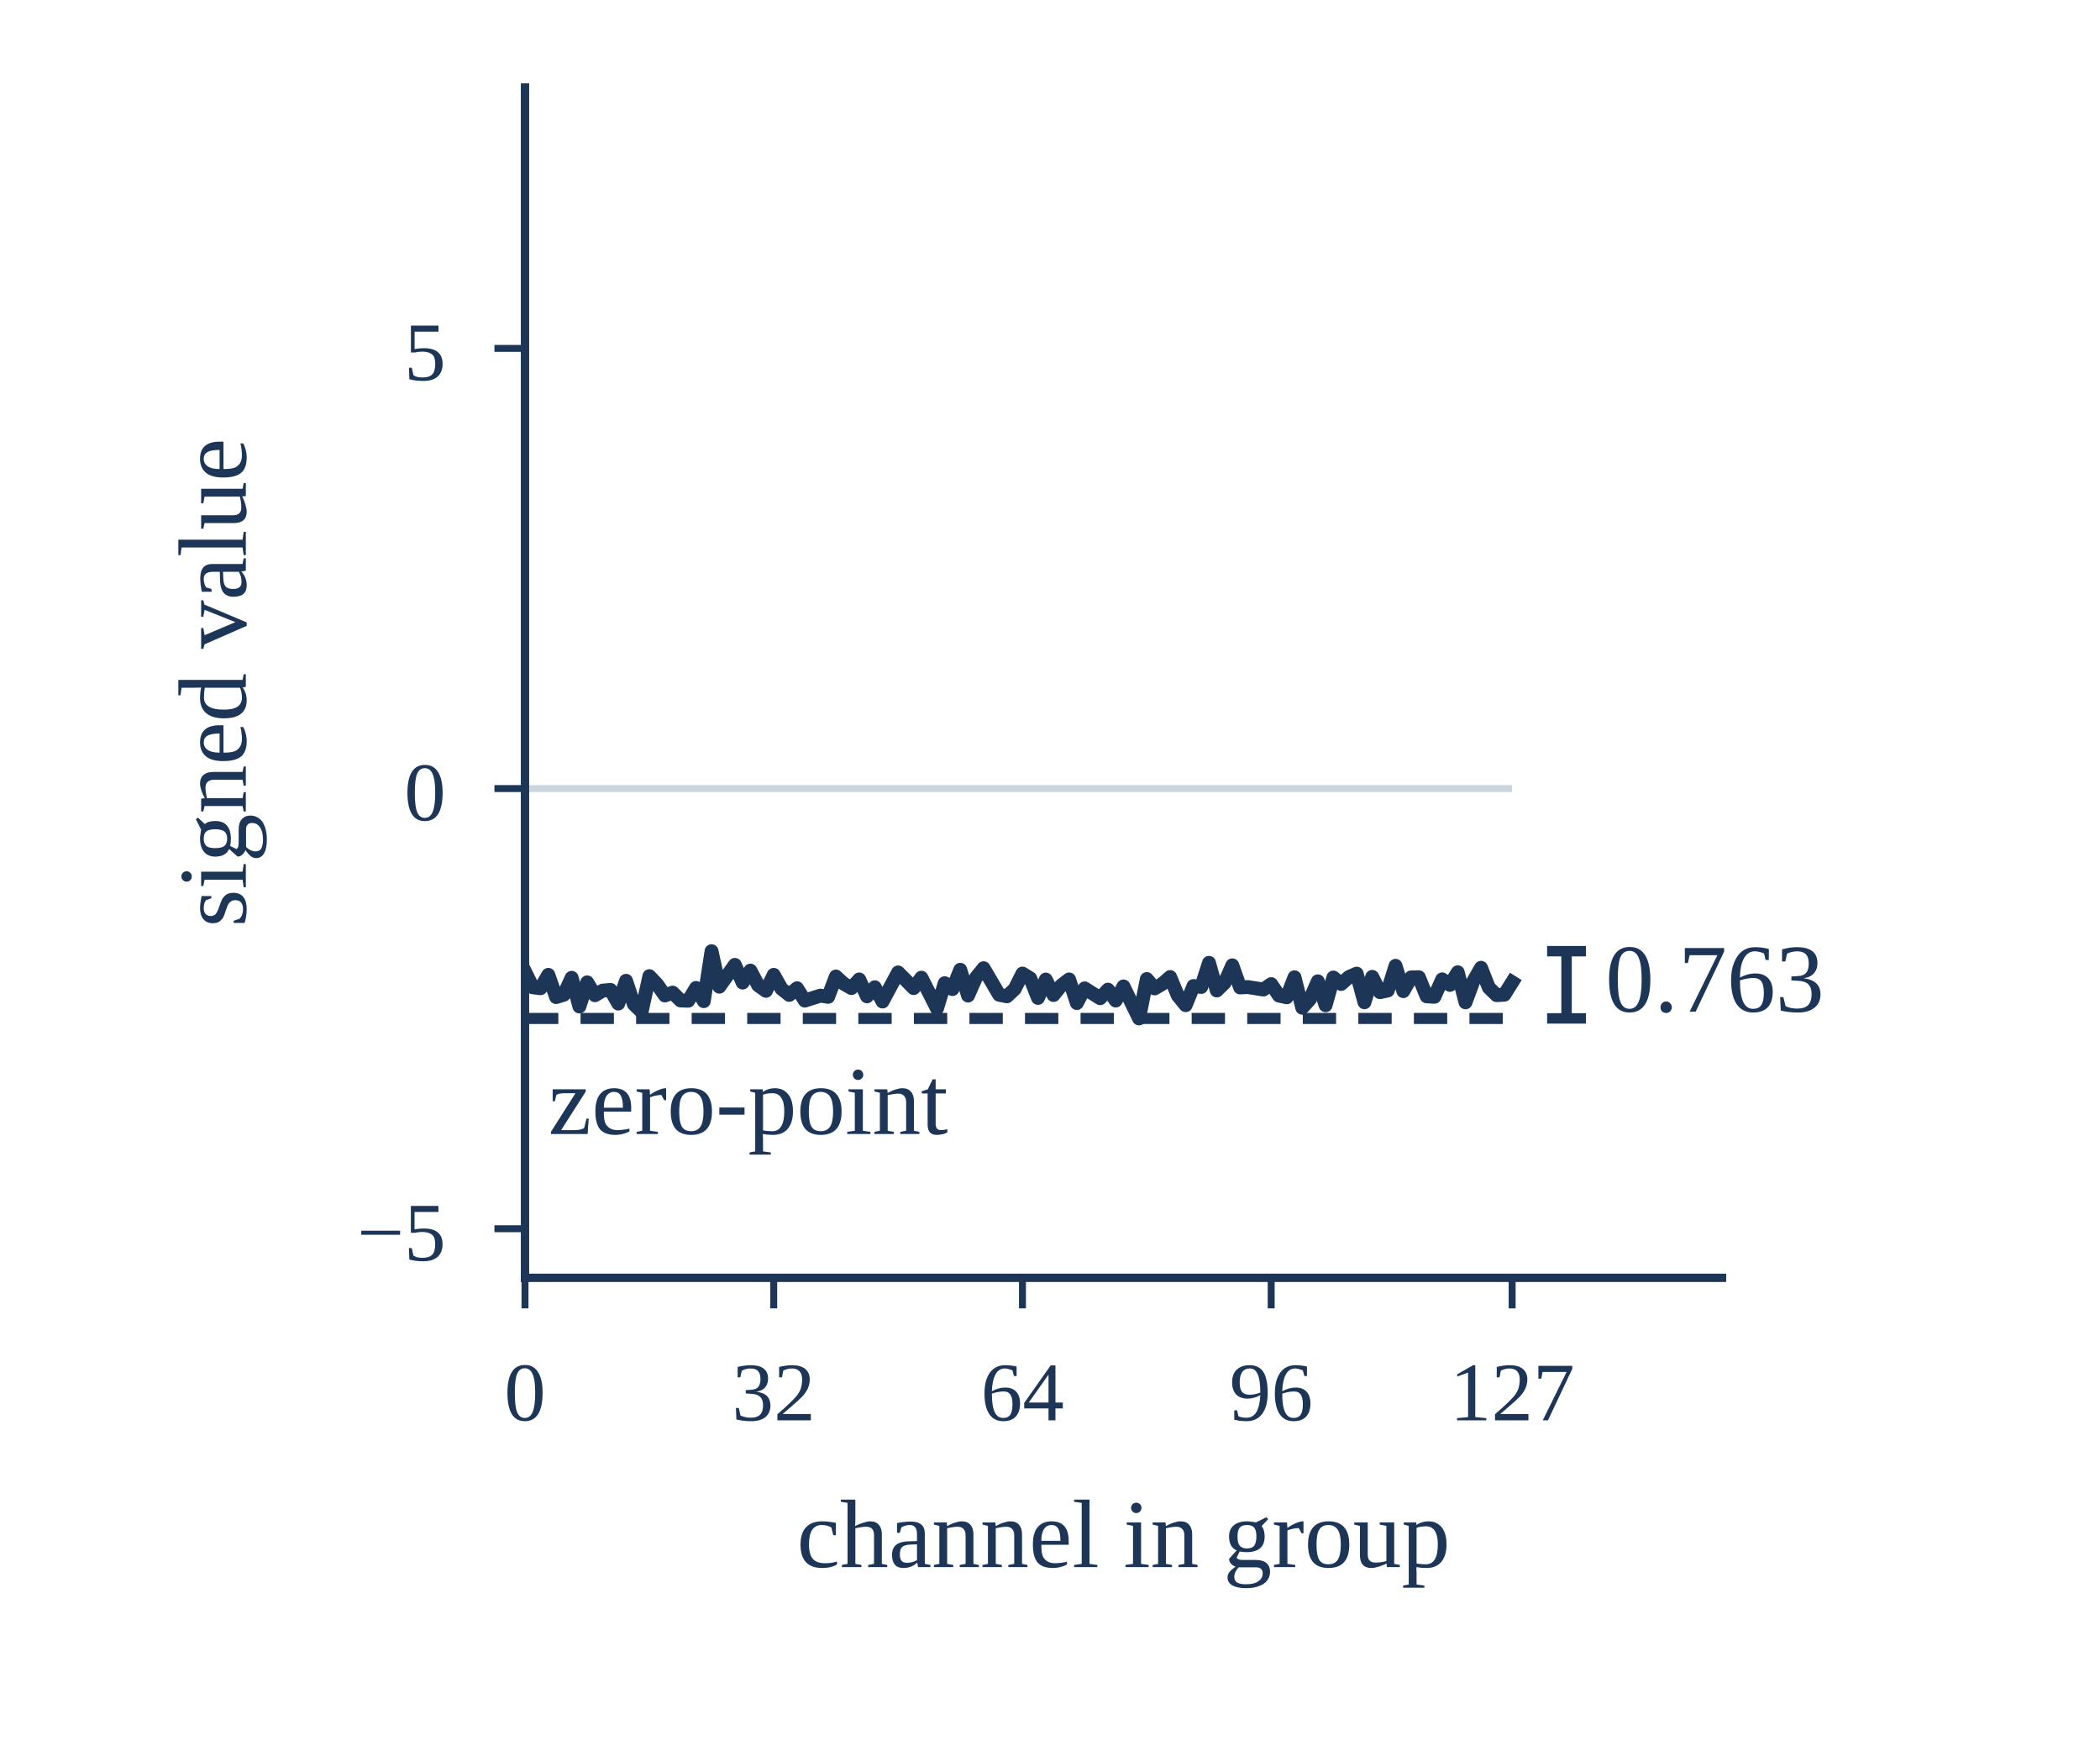
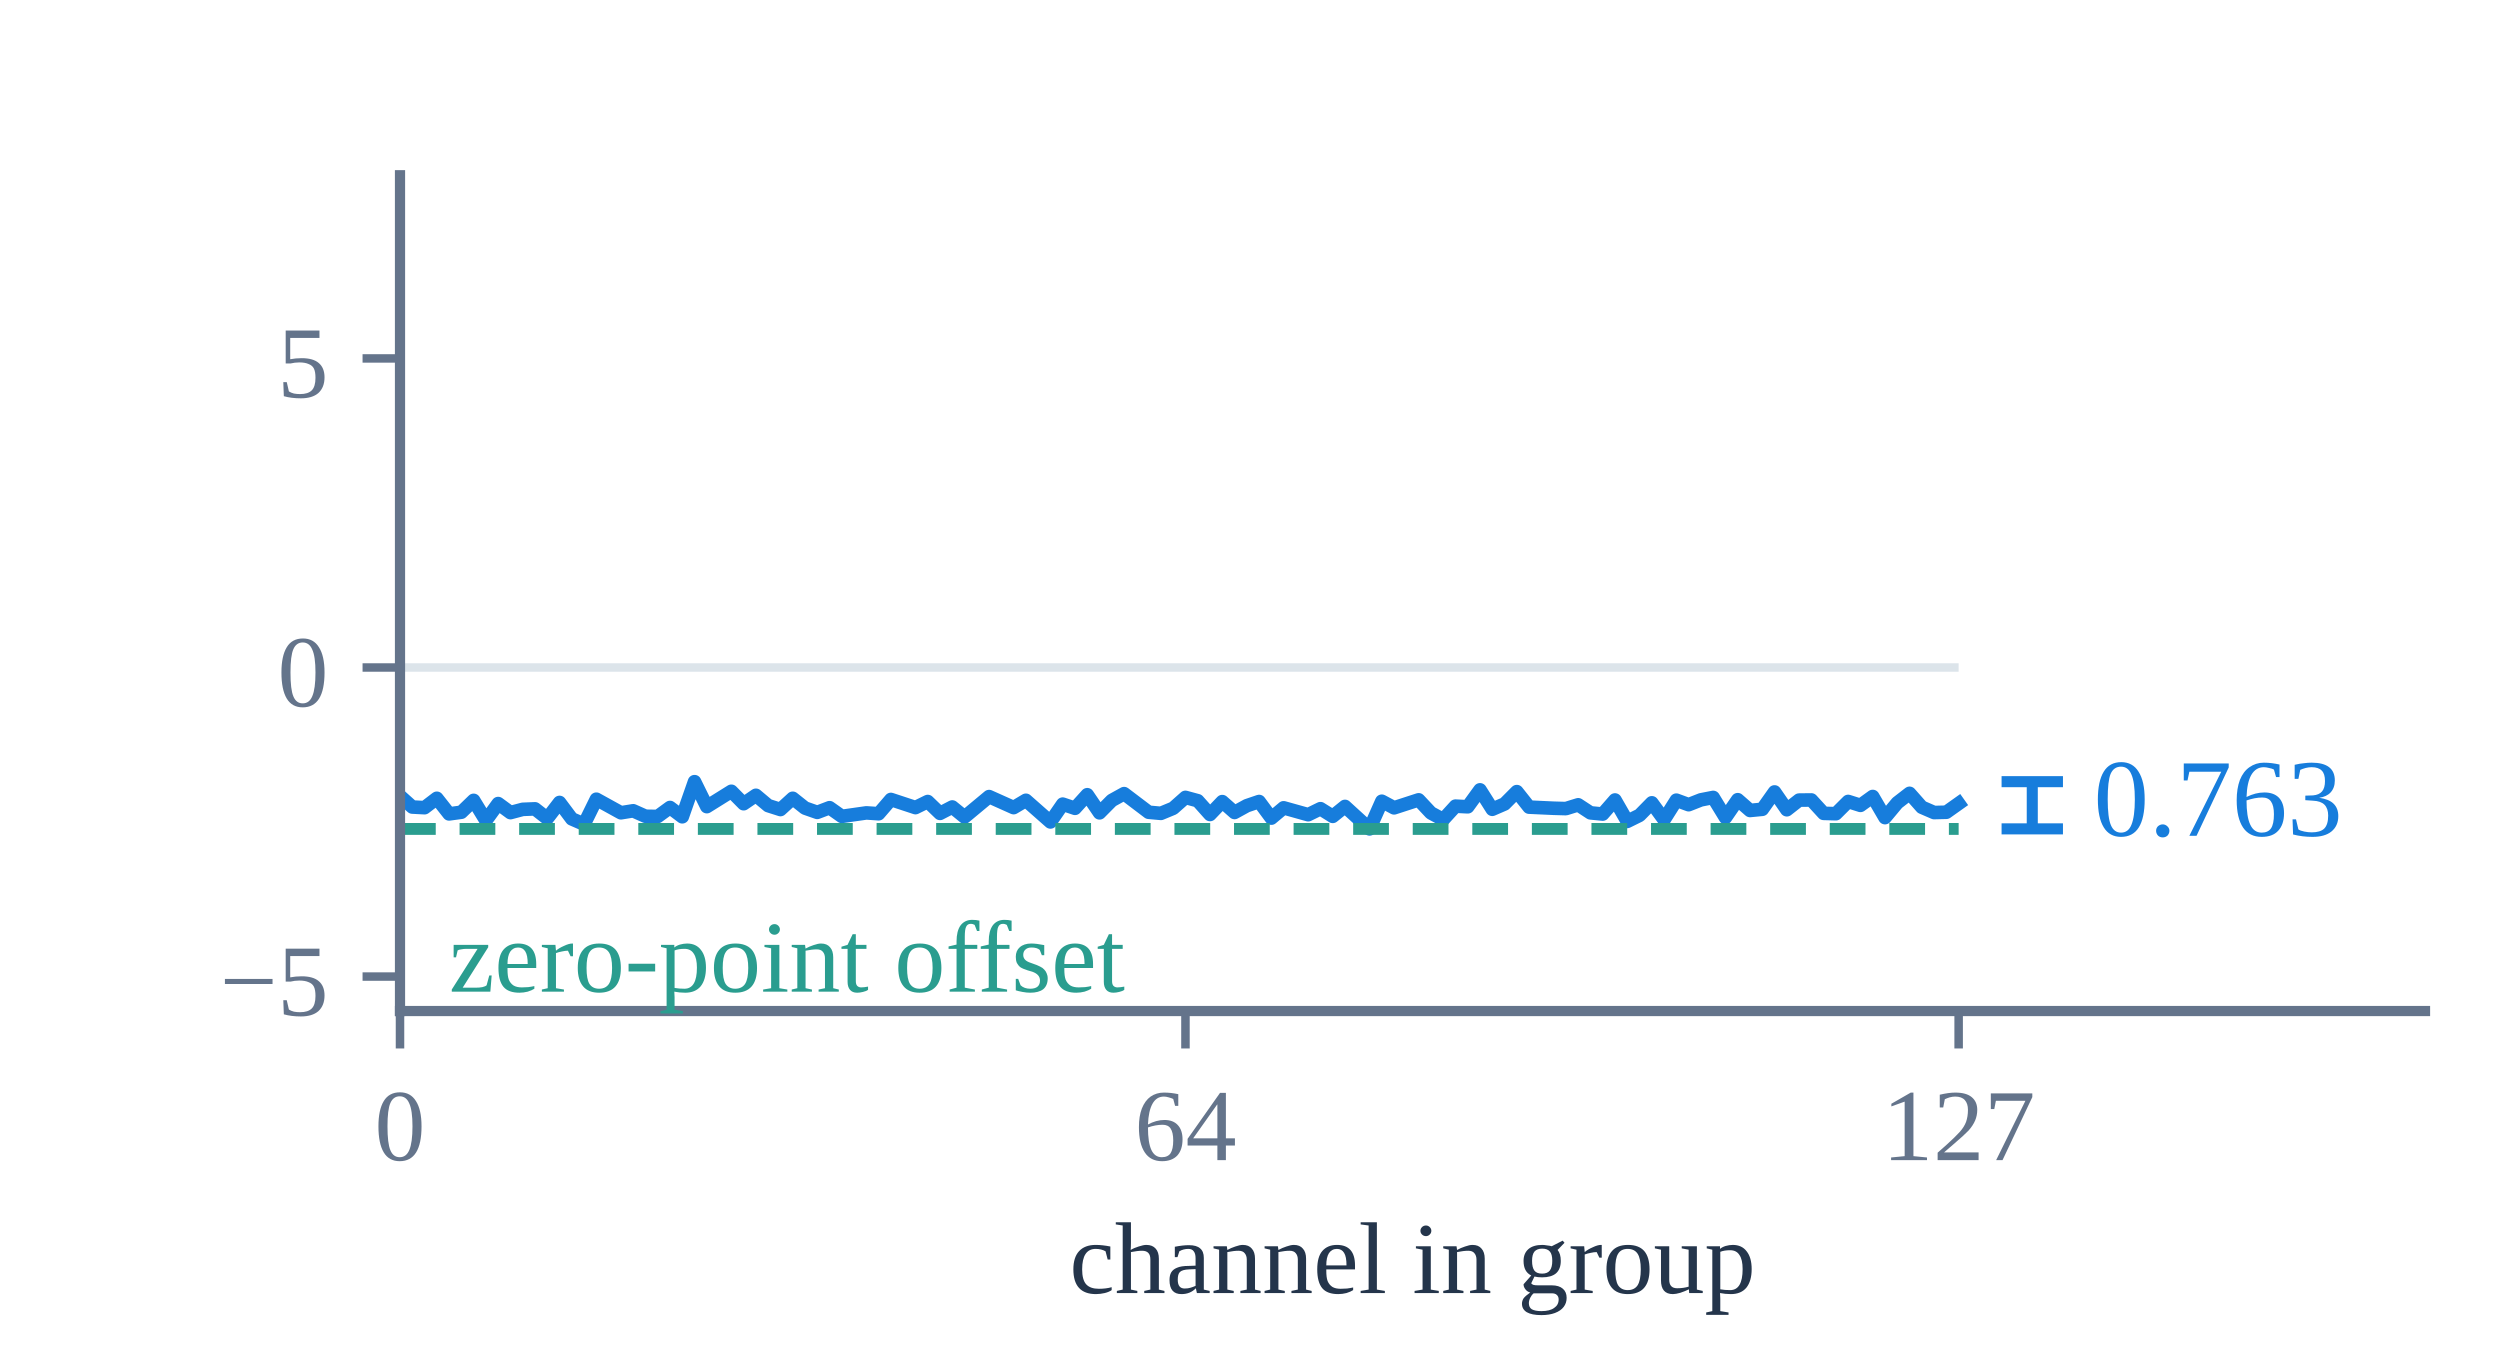
- <svg xmlns="http://www.w3.org/2000/svg" xmlns:xlink="http://www.w3.org/1999/xlink" width="151.2pt" height="126pt" viewBox="0 0 151.2 126" version="1.1">
+ <svg xmlns="http://www.w3.org/2000/svg" xmlns:xlink="http://www.w3.org/1999/xlink" width="146.88pt" height="79.2pt" viewBox="0 0 146.88 79.2" version="1.1">
  <defs>
    <style type="text/css">*{stroke-linejoin: round; stroke-linecap: butt}</style>
  </defs>
  <g id="figure_1">
    <g id="patch_1">
-       <path d="M 0 126 L 151.2 126 L 151.2 0 L 0 0 L 0 126 z " style="fill: none" />
+       <path d="M 0 79.2 L 146.88 79.2 L 146.88 0 L 0 0 L 0 79.2 z " style="fill: none" />
    </g>
    <g id="axes_1">
      <g id="patch_2">
-         <path d="M 37.8 91.98 L 123.984 91.98 L 123.984 6.3 L 37.8 6.3 L 37.8 91.98 z " style="fill: none" />
+         <path d="M 23.501 59.4 L 142.474 59.4 L 142.474 10.296 L 23.501 10.296 L 23.501 59.4 z " style="fill: none" />
      </g>
      <g id="LineCollection_1">
-         <path d="M 37.8 56.764 L 108.874 56.764 " clip-path="url(#p06c8e794d2)" style="fill: none; stroke: #c9d6df; stroke-width: 0.5" />
+         <path d="M 23.501 39.217 L 115.074 39.217 " clip-path="url(#p24d3164644)" style="fill: none; stroke: #dce4ea; stroke-width: 0.5" />
      </g>
      <g id="matplotlib.axis_1">
        <g id="xtick_1">
          <g id="line2d_1">
            <defs>
-               <path id="m6813826f1f" d="M 0 0 L 0 2.2 " style="stroke: #1d3557; stroke-width: 0.5" />
+               <path id="m604819ddb3" d="M 0 0 L 0 2.2 " style="stroke: #64748b; stroke-width: 0.5" />
            </defs>
            <g>
-               <use xlink:href="#m6813826f1f" x="37.8" y="91.98" style="fill: #1d3557; stroke: #1d3557; stroke-width: 0.5" />
+               <use xlink:href="#m604819ddb3" x="23.501" y="59.4" style="fill: #64748b; stroke: #64748b; stroke-width: 0.5" />
            </g>
          </g>
          <g id="text_1">
-             <text style="font-size: 6px; font-family: 'Times New Roman', 'Liberation Serif', 'DejaVu Serif', serif; text-anchor: middle; fill: #1d3557" x="37.8" y="102.239" transform="rotate(-0 37.8 102.2391)">0</text>
+             <text style="font-size: 6px; font-family: 'Times New Roman', 'Liberation Serif', 'DejaVu Serif', serif; text-anchor: middle; fill: #64748b" x="23.501" y="68.159" transform="rotate(-0 23.5008 68.15906)">0</text>
          </g>
        </g>
        <g id="xtick_2">
          <g id="line2d_2">
            <g>
-               <use xlink:href="#m6813826f1f" x="55.708" y="91.98" style="fill: #1d3557; stroke: #1d3557; stroke-width: 0.5" />
+               <use xlink:href="#m604819ddb3" x="69.648" y="59.4" style="fill: #64748b; stroke: #64748b; stroke-width: 0.5" />
            </g>
          </g>
          <g id="text_2">
-             <text style="font-size: 6px; font-family: 'Times New Roman', 'Liberation Serif', 'DejaVu Serif', serif; text-anchor: middle; fill: #1d3557" x="55.708" y="102.239" transform="rotate(-0 55.70836 102.2391)">32</text>
+             <text style="font-size: 6px; font-family: 'Times New Roman', 'Liberation Serif', 'DejaVu Serif', serif; text-anchor: middle; fill: #64748b" x="69.648" y="68.159" transform="rotate(-0 69.64782 68.15906)">64</text>
          </g>
        </g>
        <g id="xtick_3">
          <g id="line2d_3">
            <g>
-               <use xlink:href="#m6813826f1f" x="73.617" y="91.98" style="fill: #1d3557; stroke: #1d3557; stroke-width: 0.5" />
+               <use xlink:href="#m604819ddb3" x="115.074" y="59.4" style="fill: #64748b; stroke: #64748b; stroke-width: 0.5" />
            </g>
          </g>
          <g id="text_3">
-             <text style="font-size: 6px; font-family: 'Times New Roman', 'Liberation Serif', 'DejaVu Serif', serif; text-anchor: middle; fill: #1d3557" x="73.617" y="102.239" transform="rotate(-0 73.61673 102.2391)">64</text>
+             <text style="font-size: 6px; font-family: 'Times New Roman', 'Liberation Serif', 'DejaVu Serif', serif; text-anchor: middle; fill: #64748b" x="115.074" y="68.159" transform="rotate(-0 115.0738 68.15906)">127</text>
          </g>
        </g>
-         <g id="xtick_4">
-           <g id="line2d_4">
-             <g>
-               <use xlink:href="#m6813826f1f" x="91.525" y="91.98" style="fill: #1d3557; stroke: #1d3557; stroke-width: 0.5" />
-             </g>
-           </g>
-           <g id="text_4">
-             <text style="font-size: 6px; font-family: 'Times New Roman', 'Liberation Serif', 'DejaVu Serif', serif; text-anchor: middle; fill: #1d3557" x="91.525" y="102.239" transform="rotate(-0 91.52509 102.2391)">96</text>
-           </g>
-         </g>
-         <g id="xtick_5">
-           <g id="line2d_5">
-             <g>
-               <use xlink:href="#m6813826f1f" x="108.874" y="91.98" style="fill: #1d3557; stroke: #1d3557; stroke-width: 0.5" />
-             </g>
-           </g>
-           <g id="text_5">
-             <text style="font-size: 6px; font-family: 'Times New Roman', 'Liberation Serif', 'DejaVu Serif', serif; text-anchor: middle; fill: #1d3557" x="108.874" y="102.239" transform="rotate(-0 108.8738 102.2391)">127</text>
-           </g>
-         </g>
-         <g id="text_6">
-           <text style="font-size: 7px; font-family: 'Times New Roman', 'Liberation Serif', 'DejaVu Serif', serif; text-anchor: middle; fill: #1d3557" x="80.892" y="112.806" transform="rotate(-0 80.892 112.8058)">channel in group</text>
+         <g id="text_4">
+           <text style="font-size: 6px; font-family: 'Times New Roman', 'Liberation Serif', 'DejaVu Serif', serif; text-anchor: middle; fill: #24354b" x="82.987" y="75.966" transform="rotate(-0 82.9872 75.96594)">channel in group</text>
        </g>
      </g>
      <g id="matplotlib.axis_2">
        <g id="ytick_1">
-           <g id="line2d_6">
+           <g id="line2d_4">
            <defs>
-               <path id="mce3a3c994d" d="M 0 0 L -2.2 0 " style="stroke: #1d3557; stroke-width: 0.5" />
+               <path id="m29fb6f55a5" d="M 0 0 L -2.2 0 " style="stroke: #64748b; stroke-width: 0.5" />
            </defs>
            <g>
-               <use xlink:href="#mce3a3c994d" x="37.8" y="88.447" style="fill: #1d3557; stroke: #1d3557; stroke-width: 0.5" />
+               <use xlink:href="#m29fb6f55a5" x="23.501" y="57.375" style="fill: #64748b; stroke: #64748b; stroke-width: 0.5" />
+             </g>
+           </g>
+           <g id="text_5">
+             <text style="font-size: 6px; font-family: 'Times New Roman', 'Liberation Serif', 'DejaVu Serif', serif; text-anchor: end; fill: #64748b" x="19.301" y="59.655" transform="rotate(-0 19.3008 59.6549)">−5</text>
+           </g>
+         </g>
+         <g id="ytick_2">
+           <g id="line2d_5">
+             <g>
+               <use xlink:href="#m29fb6f55a5" x="23.501" y="39.217" style="fill: #64748b; stroke: #64748b; stroke-width: 0.5" />
+             </g>
+           </g>
+           <g id="text_6">
+             <text style="font-size: 6px; font-family: 'Times New Roman', 'Liberation Serif', 'DejaVu Serif', serif; text-anchor: end; fill: #64748b" x="19.301" y="41.497" transform="rotate(-0 19.3008 41.49682)">0</text>
+           </g>
+         </g>
+         <g id="ytick_3">
+           <g id="line2d_6">
+             <g>
+               <use xlink:href="#m29fb6f55a5" x="23.501" y="21.059" style="fill: #64748b; stroke: #64748b; stroke-width: 0.5" />
            </g>
          </g>
          <g id="text_7">
-             <text style="font-size: 6px; font-family: 'Times New Roman', 'Liberation Serif', 'DejaVu Serif', serif; text-anchor: end; fill: #1d3557" x="32.1" y="90.727" transform="rotate(-0 32.1 90.72683)">−5</text>
+             <text style="font-size: 6px; font-family: 'Times New Roman', 'Liberation Serif', 'DejaVu Serif', serif; text-anchor: end; fill: #64748b" x="19.301" y="23.339" transform="rotate(-0 19.3008 23.33874)">5</text>
          </g>
        </g>
-         <g id="ytick_2">
-           <g id="line2d_7">
-             <g>
-               <use xlink:href="#mce3a3c994d" x="37.8" y="56.764" style="fill: #1d3557; stroke: #1d3557; stroke-width: 0.5" />
-             </g>
-           </g>
-           <g id="text_8">
-             <text style="font-size: 6px; font-family: 'Times New Roman', 'Liberation Serif', 'DejaVu Serif', serif; text-anchor: end; fill: #1d3557" x="32.1" y="59.043" transform="rotate(-0 32.1 59.04336)">0</text>
-           </g>
-         </g>
-         <g id="ytick_3">
-           <g id="line2d_8">
-             <g>
-               <use xlink:href="#mce3a3c994d" x="37.8" y="25.08" style="fill: #1d3557; stroke: #1d3557; stroke-width: 0.5" />
-             </g>
-           </g>
-           <g id="text_9">
-             <text style="font-size: 6px; font-family: 'Times New Roman', 'Liberation Serif', 'DejaVu Serif', serif; text-anchor: end; fill: #1d3557" x="32.1" y="27.36" transform="rotate(-0 32.1 27.3599)">5</text>
-           </g>
-         </g>
-         <g id="text_10">
-           <text style="font-size: 7px; font-family: 'Times New Roman', 'Liberation Serif', 'DejaVu Serif', serif; text-anchor: middle; fill: #1d3557" x="17.699" y="49.14" transform="rotate(-90 17.69937 49.14)">signed value</text>
-         </g>
      </g>
-       <g id="line2d_9">
-         <path d="M 37.8 69.94 L 38.36 71.066 L 38.919 71.132 L 39.479 70.172 L 40.039 71.771 L 40.598 71.601 L 41.158 70.386 L 41.717 72.448 L 42.277 70.713 L 42.837 71.638 L 43.396 71.305 L 43.956 71.255 L 44.516 72.237 L 45.075 70.6 L 45.635 72.281 L 46.195 72.828 L 46.754 70.266 L 47.314 70.857 L 47.873 71.656 L 48.433 71.451 L 48.993 72.013 L 49.552 72.034 L 50.112 71.115 L 50.672 72.064 L 51.231 68.469 L 51.791 71.024 L 52.91 69.454 L 53.47 70.725 L 54.029 69.866 L 54.589 70.922 L 55.149 71.322 L 55.708 70.173 L 56.268 71.173 L 56.828 71.615 L 57.387 71.136 L 57.947 72.026 L 59.066 71.668 L 59.626 71.754 L 60.185 70.292 L 60.745 70.808 L 61.305 71.123 L 61.864 70.503 L 62.424 71.718 L 62.984 71.065 L 63.543 72.09 L 64.663 69.998 L 65.782 71.125 L 66.341 70.376 L 67.461 72.594 L 68.02 70.772 L 68.58 71.196 L 69.14 69.808 L 69.699 71.662 L 70.259 70.39 L 70.819 69.694 L 71.938 71.602 L 72.497 71.716 L 73.057 71.195 L 73.617 70.08 L 74.176 70.423 L 74.736 71.831 L 75.296 70.512 L 75.855 71.623 L 76.415 70.931 L 76.975 70.503 L 77.534 72.201 L 78.094 71.147 L 79.213 71.853 L 79.773 71.237 L 80.332 72.021 L 80.892 71.006 L 82.011 73.307 L 82.571 70.474 L 83.131 71.148 L 83.69 70.821 L 84.25 70.33 L 84.809 71.671 L 85.369 72.353 L 85.929 70.978 L 86.488 71.041 L 87.048 69.308 L 87.608 71.297 L 88.167 70.752 L 88.727 69.488 L 89.287 71.077 L 89.846 71.052 L 90.965 71.228 L 91.525 70.839 L 92.085 71.664 L 92.644 71.786 L 93.204 70.348 L 93.764 72.539 L 94.323 71.917 L 94.883 70.637 L 95.443 72.36 L 96.002 70.365 L 96.562 70.828 L 97.121 70.331 L 97.681 70.085 L 98.241 72.146 L 98.8 70.317 L 99.36 71.418 L 99.92 71.298 L 100.479 69.521 L 101.039 71.343 L 101.599 70.357 L 102.158 70.344 L 102.718 71.715 L 103.277 71.75 L 103.837 70.497 L 104.397 70.895 L 104.956 69.988 L 105.516 72.15 L 106.076 70.641 L 106.635 69.665 L 107.195 71.087 L 107.755 71.632 L 108.314 71.6 L 108.874 70.706 L 108.874 70.706 " clip-path="url(#p06c8e794d2)" style="fill: none; stroke: #1d3557; stroke-linecap: square" />
+       <g id="line2d_7">
+         <path d="M 23.501 46.769 L 24.222 47.414 L 24.943 47.452 L 25.664 46.902 L 26.385 47.818 L 27.106 47.72 L 27.827 47.024 L 28.548 48.206 L 29.269 47.212 L 29.99 47.742 L 30.711 47.551 L 31.432 47.522 L 32.153 48.085 L 32.874 47.147 L 33.595 48.11 L 34.317 48.424 L 35.038 46.956 L 36.48 47.752 L 37.201 47.635 L 37.922 47.957 L 38.643 47.969 L 39.364 47.442 L 40.085 47.986 L 40.806 45.926 L 41.527 47.39 L 42.969 46.49 L 43.69 47.219 L 44.411 46.726 L 45.132 47.331 L 45.853 47.561 L 46.574 46.902 L 47.295 47.475 L 48.016 47.728 L 48.737 47.454 L 49.459 47.964 L 50.901 47.759 L 51.622 47.808 L 52.343 46.971 L 53.785 47.447 L 54.506 47.092 L 55.227 47.787 L 55.948 47.413 L 56.669 48.001 L 58.111 46.802 L 59.553 47.448 L 60.274 47.019 L 61.716 48.29 L 62.437 47.245 L 63.158 47.489 L 63.879 46.693 L 64.6 47.755 L 65.322 47.027 L 66.043 46.628 L 67.485 47.721 L 68.206 47.786 L 68.927 47.488 L 69.648 46.849 L 70.369 47.045 L 71.09 47.852 L 71.811 47.097 L 72.532 47.733 L 73.253 47.337 L 73.974 47.091 L 74.695 48.065 L 75.416 47.461 L 76.858 47.865 L 77.579 47.512 L 78.3 47.962 L 79.021 47.38 L 80.464 48.698 L 81.185 47.075 L 81.906 47.461 L 83.348 46.992 L 84.069 47.761 L 84.79 48.152 L 85.511 47.363 L 86.232 47.4 L 86.953 46.406 L 87.674 47.546 L 88.395 47.234 L 89.116 46.51 L 89.837 47.42 L 91.279 47.486 L 92 47.507 L 92.721 47.284 L 93.442 47.756 L 94.163 47.827 L 94.884 47.002 L 95.606 48.258 L 96.327 47.902 L 97.048 47.168 L 97.769 48.156 L 98.49 47.012 L 99.211 47.277 L 99.932 46.993 L 100.653 46.852 L 101.374 48.033 L 102.095 46.985 L 102.816 47.616 L 103.537 47.547 L 104.258 46.529 L 104.979 47.573 L 105.7 47.008 L 106.421 47 L 107.142 47.786 L 107.863 47.806 L 108.584 47.088 L 109.305 47.316 L 110.026 46.796 L 110.748 48.035 L 111.469 47.17 L 112.19 46.611 L 112.911 47.426 L 113.632 47.738 L 114.353 47.72 L 115.074 47.208 L 115.074 47.208 " clip-path="url(#p24d3164644)" style="fill: none; stroke: #177ddc; stroke-width: 0.8; stroke-linecap: square" />
      </g>
      <g id="LineCollection_2">
-         <path d="M 37.8 73.311 L 108.874 73.311 " clip-path="url(#p06c8e794d2)" style="fill: none; stroke-dasharray: 2.4,1.6; stroke-dashoffset: 0; stroke: #1d3557; stroke-width: 0.8" />
+         <path d="M 119.4 48.698 L 119.4 45.926 " clip-path="url(#p24d3164644)" style="fill: none; stroke: #177ddc; stroke-width: 0.65" />
      </g>
      <g id="LineCollection_3">
-         <path d="M 112.791 73.307 L 112.791 68.469 " clip-path="url(#p06c8e794d2)" style="fill: none; stroke: #1d3557; stroke-width: 0.75" />
+         <path d="M 117.597 48.698 L 121.203 48.698 " clip-path="url(#p24d3164644)" style="fill: none; stroke: #177ddc; stroke-width: 0.65" />
+         <path d="M 117.597 45.926 L 121.203 45.926 " clip-path="url(#p24d3164644)" style="fill: none; stroke: #177ddc; stroke-width: 0.65" />
      </g>
      <g id="LineCollection_4">
-         <path d="M 111.392 73.307 L 114.19 73.307 " clip-path="url(#p06c8e794d2)" style="fill: none; stroke: #1d3557; stroke-width: 0.75" />
-         <path d="M 111.392 68.469 L 114.19 68.469 " clip-path="url(#p06c8e794d2)" style="fill: none; stroke: #1d3557; stroke-width: 0.75" />
+         <path d="M 23.501 48.701 L 115.074 48.701 " clip-path="url(#p24d3164644)" style="fill: none; stroke-dasharray: 2.1,1.4; stroke-dashoffset: 0; stroke: #2a9d8f; stroke-width: 0.7" />
      </g>
      <g id="patch_3">
-         <path d="M 37.8 91.98 L 37.8 6.3 " style="fill: none; stroke: #1d3557; stroke-width: 0.6; stroke-linejoin: miter; stroke-linecap: square" />
+         <path d="M 23.501 59.4 L 23.501 10.296 " style="fill: none; stroke: #64748b; stroke-width: 0.6; stroke-linejoin: miter; stroke-linecap: square" />
      </g>
      <g id="patch_4">
-         <path d="M 37.8 91.98 L 123.984 91.98 " style="fill: none; stroke: #1d3557; stroke-width: 0.6; stroke-linejoin: miter; stroke-linecap: square" />
+         <path d="M 23.501 59.4 L 142.474 59.4 " style="fill: none; stroke: #64748b; stroke-width: 0.6; stroke-linejoin: miter; stroke-linecap: square" />
      </g>
-       <g id="text_11">
-         <text style="font-size: 7px; font-family: 'Times New Roman', 'Liberation Serif', 'DejaVu Serif', serif; text-anchor: start; fill: #1d3557" x="39.479" y="81.629" transform="rotate(-0 39.47891 81.62872)">zero-point</text>
+       <g id="text_8">
+         <text style="font-size: 6.5px; font-family: 'Times New Roman', 'Liberation Serif', 'DejaVu Serif', serif; text-anchor: start; fill: #177ddc" x="123.005" y="49.106" transform="rotate(-0 123.0053 49.10568)">0.763</text>
      </g>
-       <g id="text_12">
-         <text style="font-size: 7px; font-family: 'Times New Roman', 'Liberation Serif', 'DejaVu Serif', serif; text-anchor: start; fill: #1d3557" x="115.589" y="72.82" transform="rotate(-0 115.5895 72.81975)">0.763</text>
+       <g id="text_9">
+         <text style="font-size: 6px; font-family: 'Times New Roman', 'Liberation Serif', 'DejaVu Serif', serif; text-anchor: start; fill: #2a9d8f" x="26.385" y="58.26" transform="rotate(-0 26.38499 58.2597)">zero-point offset</text>
      </g>
    </g>
  </g>
  <defs>
-     <clipPath id="p06c8e794d2">
-       <rect x="37.8" y="6.3" width="86.184" height="85.68" />
+     <clipPath id="p24d3164644">
+       <rect x="23.501" y="10.296" width="118.973" height="49.104" />
    </clipPath>
  </defs>
</svg>
